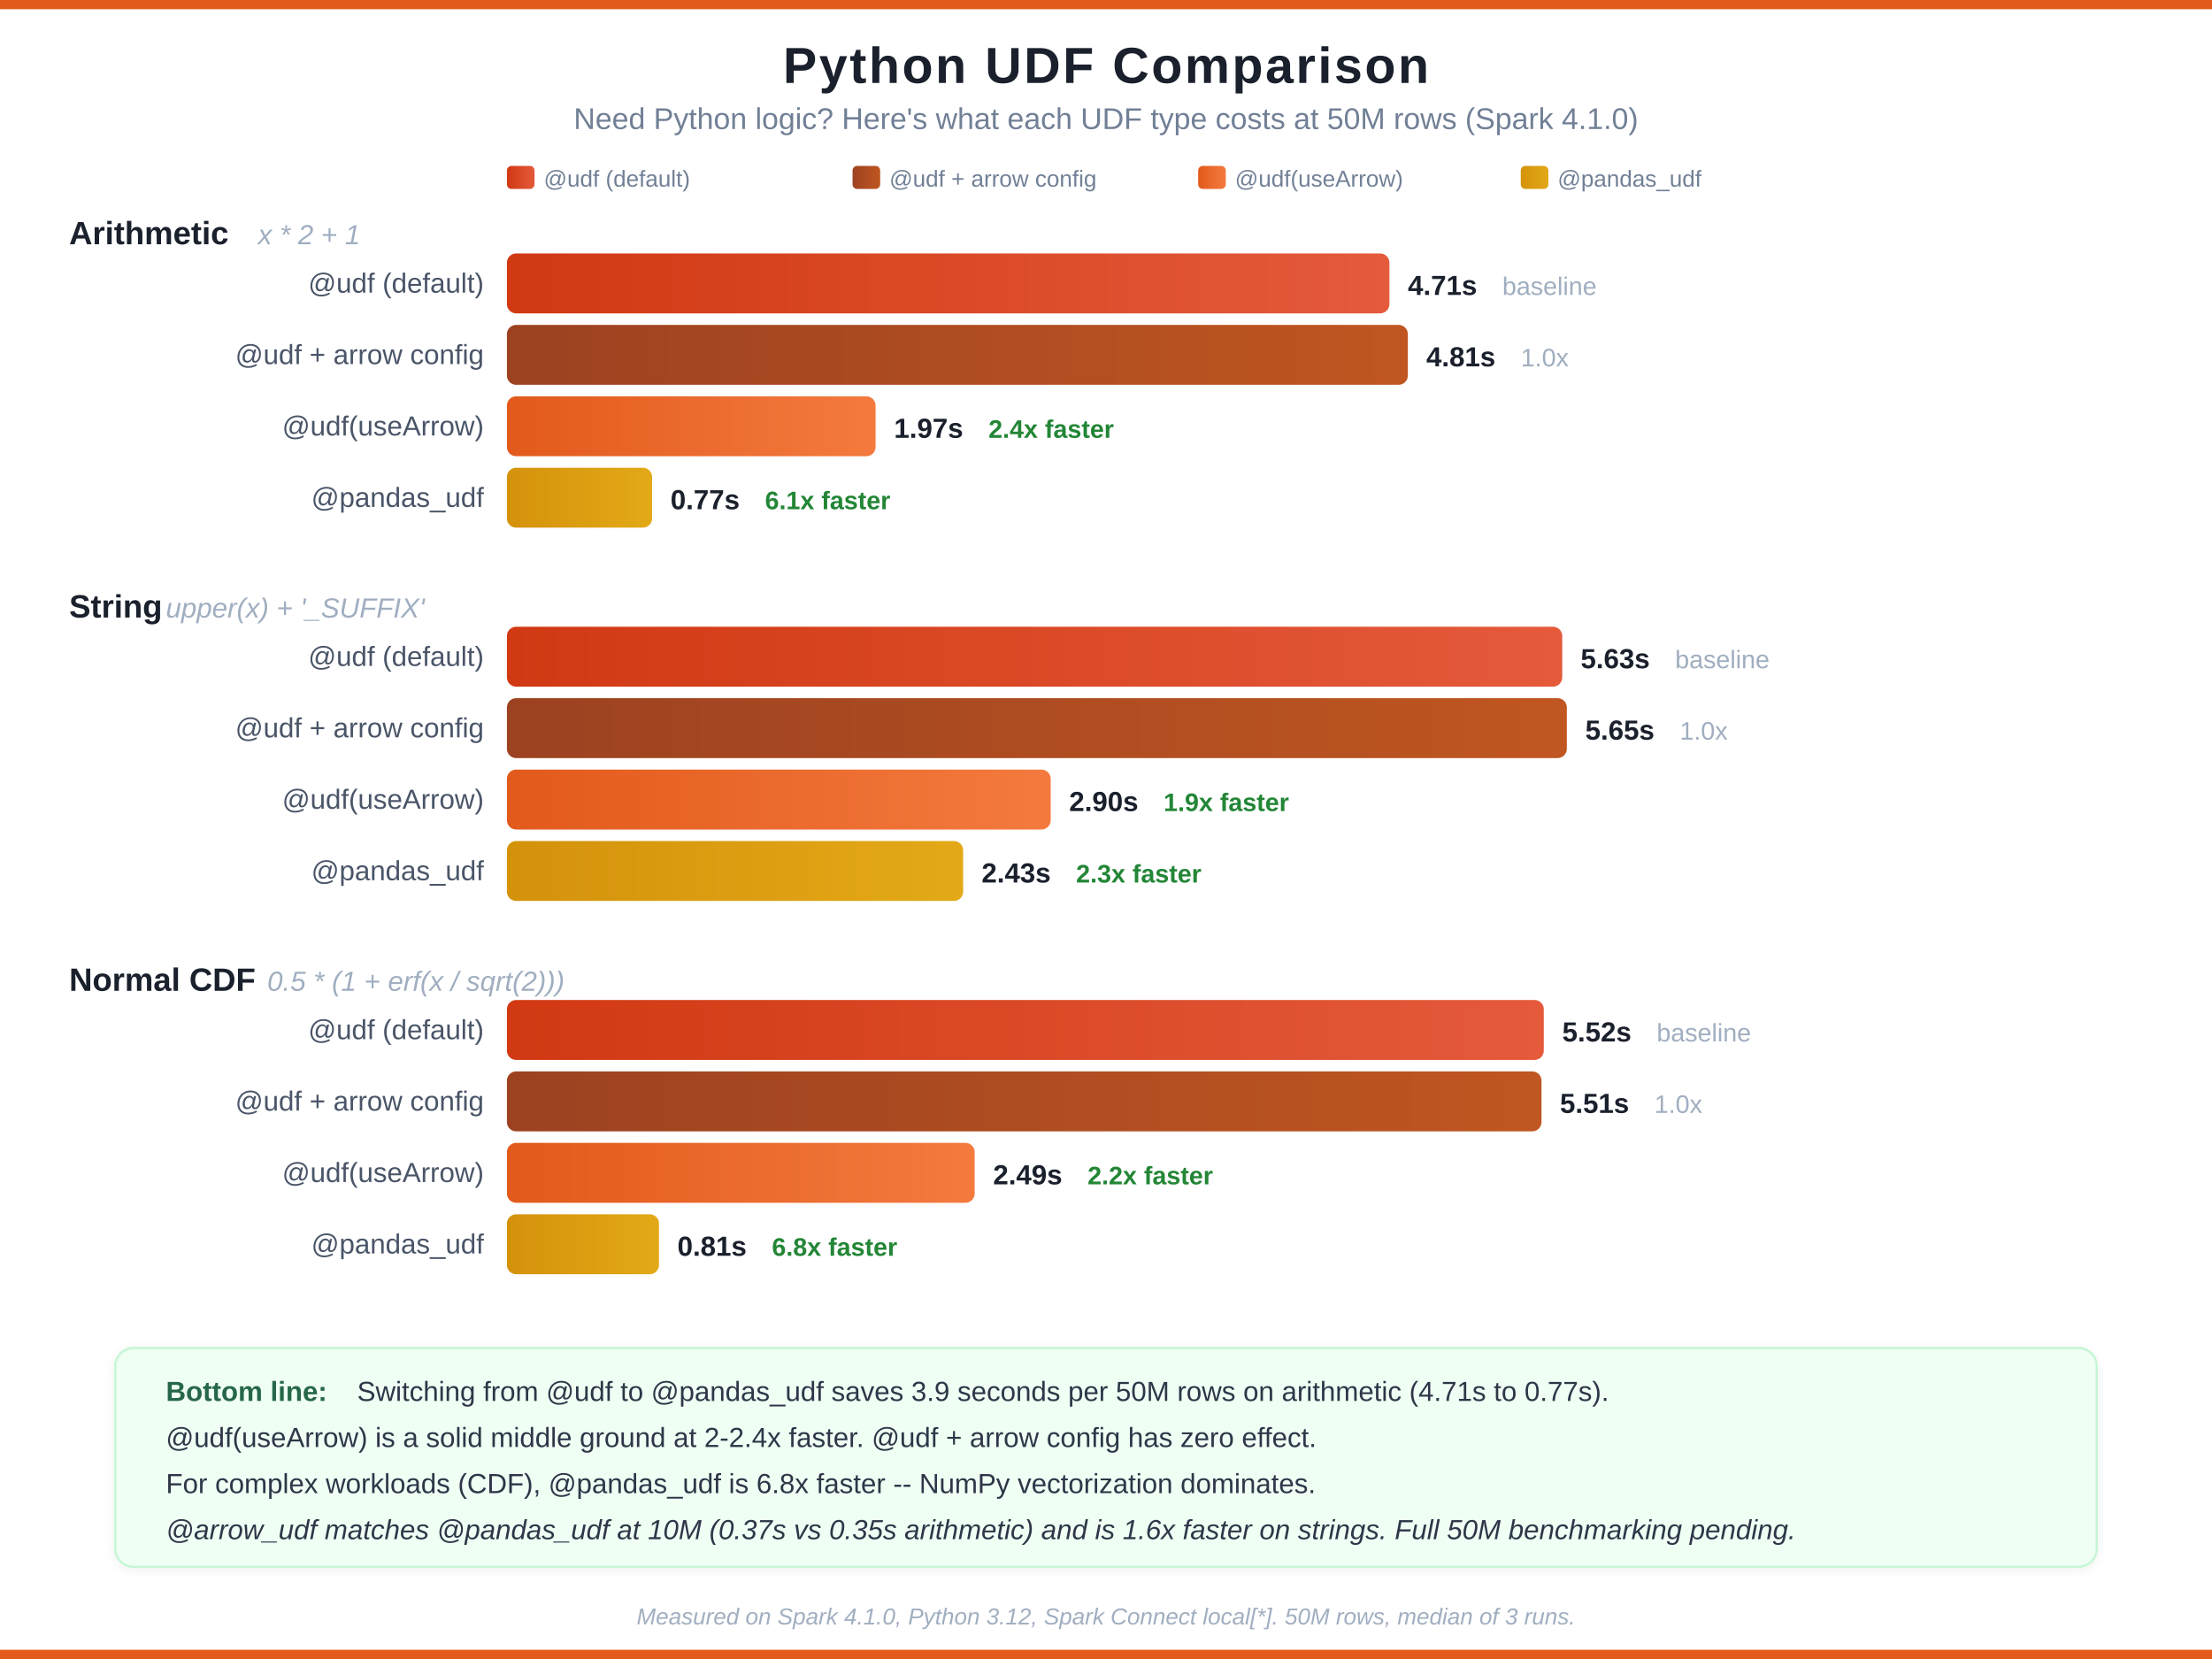
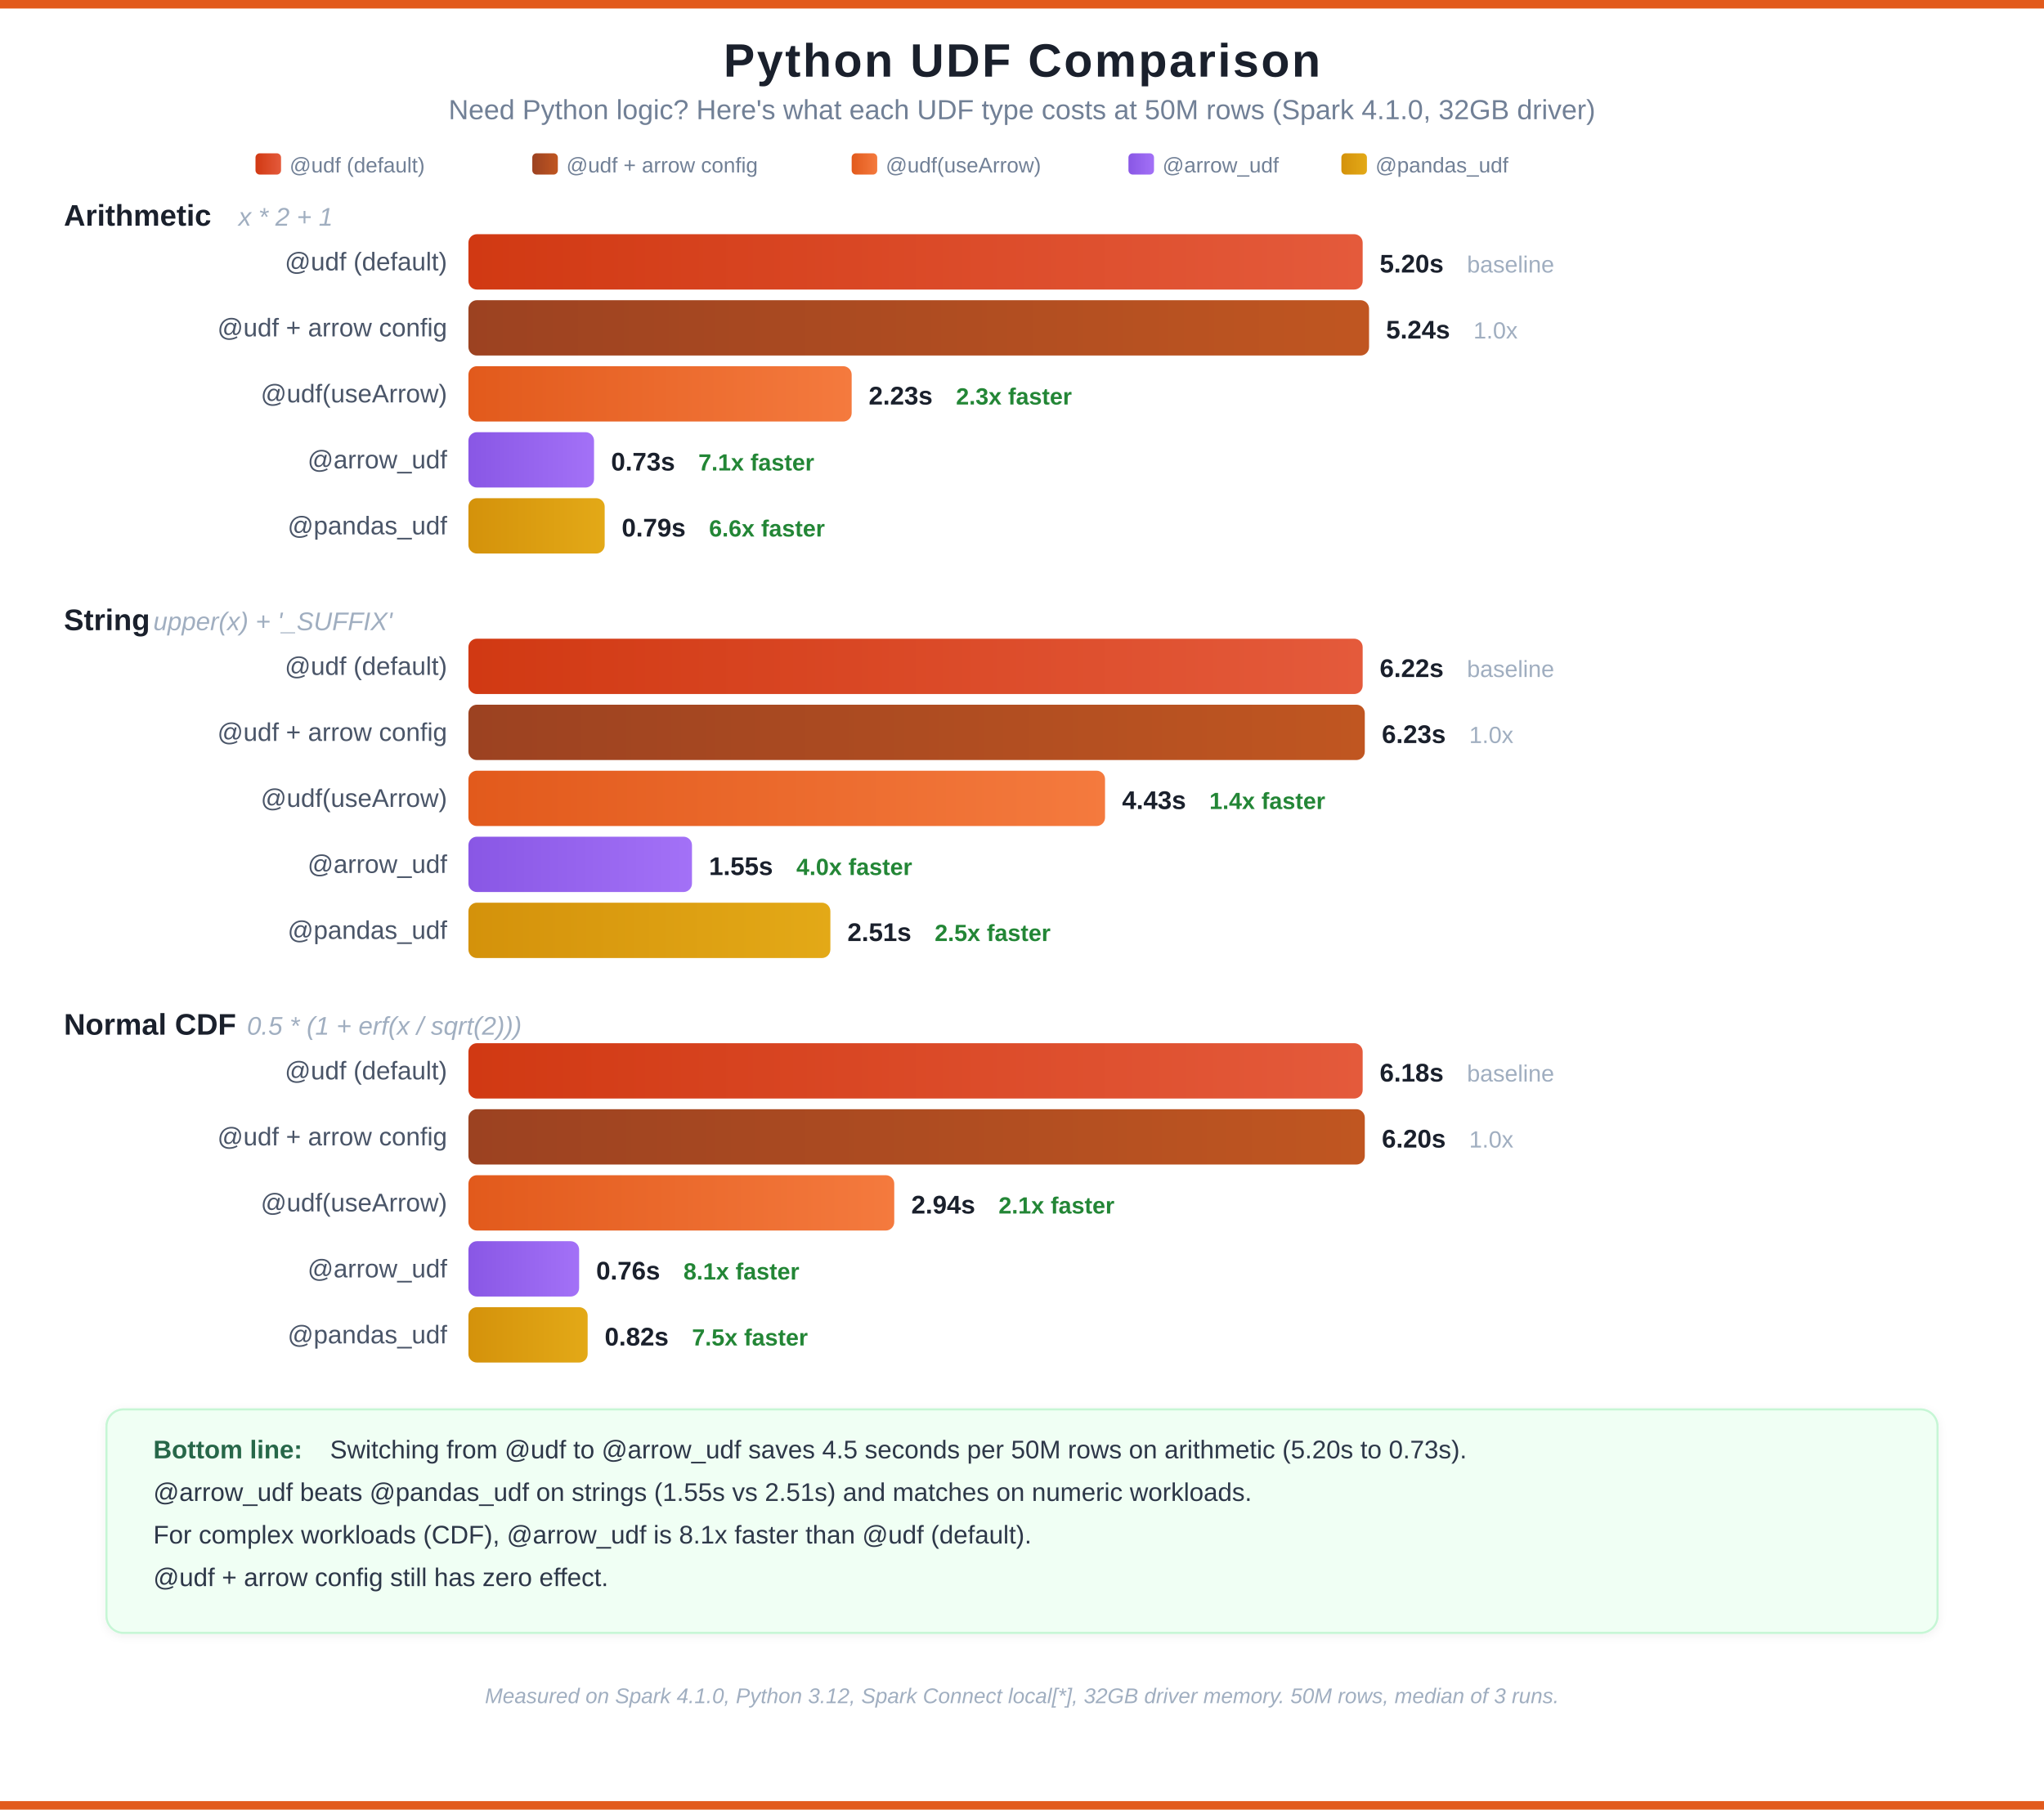
- <svg xmlns="http://www.w3.org/2000/svg" viewBox="0 0 960 720" font-family="'Segoe UI', Arial, Helvetica, sans-serif">
+ <svg xmlns="http://www.w3.org/2000/svg" viewBox="0 0 960 850" font-family="'Segoe UI', Arial, Helvetica, sans-serif">
  <defs>
    <linearGradient id="bar-pickle" x1="0" x2="1" y1="0" y2="0">
      <stop offset="0%" stop-color="#D13913" />
      <stop offset="100%" stop-color="#E45A3B" />
    </linearGradient>
    <linearGradient id="bar-arrowopt" x1="0" x2="1" y1="0" y2="0">
      <stop offset="0%" stop-color="#9C4221" />
      <stop offset="100%" stop-color="#C05621" />
    </linearGradient>
    <linearGradient id="bar-arrow" x1="0" x2="1" y1="0" y2="0">
      <stop offset="0%" stop-color="#E25A1C" />
      <stop offset="100%" stop-color="#F47A3E" />
    </linearGradient>
+     <linearGradient id="bar-arrowudf" x1="0" x2="1" y1="0" y2="0">
+       <stop offset="0%" stop-color="#8957e5" />
+       <stop offset="100%" stop-color="#a371f7" />
+     </linearGradient>
    <linearGradient id="bar-pandas" x1="0" x2="1" y1="0" y2="0">
      <stop offset="0%" stop-color="#d4920b" />
      <stop offset="100%" stop-color="#e3a917" />
    </linearGradient>
    <filter id="shadow">
      <feDropShadow dx="0" dy="1" stdDeviation="2" flood-opacity="0.06" />
    </filter>
  </defs>
-   <rect width="960" height="720" fill="#FFFFFF" />
+   <rect width="960" height="850" fill="#FFFFFF" />
  <rect x="0" y="0" width="960" height="4" fill="#E25A1C" />
  <text x="480" y="36" font-size="22" fill="#1A202C" text-anchor="middle" font-weight="bold" letter-spacing="1">Python UDF Comparison</text>
-   <text x="480" y="56" font-size="13" fill="#718096" text-anchor="middle">Need Python logic? Here's what each UDF type costs at 50M rows (Spark 4.1.0)</text>
-   <g transform="translate(220, 72)">
+   <text x="480" y="56" font-size="13" fill="#718096" text-anchor="middle">Need Python logic? Here's what each UDF type costs at 50M rows (Spark 4.1.0, 32GB driver)</text>
+   <g transform="translate(120, 72)">
    <rect x="0" y="0" width="12" height="10" rx="2" fill="url(#bar-pickle)" />
    <text x="16" y="9" font-size="10" fill="#718096">@udf (default)</text>
-     <rect x="150" y="0" width="12" height="10" rx="2" fill="url(#bar-arrowopt)" />
-     <text x="166" y="9" font-size="10" fill="#718096">@udf + arrow config</text>
-     <rect x="300" y="0" width="12" height="10" rx="2" fill="url(#bar-arrow)" />
-     <text x="316" y="9" font-size="10" fill="#718096">@udf(useArrow)</text>
-     <rect x="440" y="0" width="12" height="10" rx="2" fill="url(#bar-pandas)" />
-     <text x="456" y="9" font-size="10" fill="#718096">@pandas_udf</text>
+     <rect x="130" y="0" width="12" height="10" rx="2" fill="url(#bar-arrowopt)" />
+     <text x="146" y="9" font-size="10" fill="#718096">@udf + arrow config</text>
+     <rect x="280" y="0" width="12" height="10" rx="2" fill="url(#bar-arrow)" />
+     <text x="296" y="9" font-size="10" fill="#718096">@udf(useArrow)</text>
+     <rect x="410" y="0" width="12" height="10" rx="2" fill="url(#bar-arrowudf)" />
+     <text x="426" y="9" font-size="10" fill="#718096">@arrow_udf</text>
+     <rect x="510" y="0" width="12" height="10" rx="2" fill="url(#bar-pandas)" />
+     <text x="526" y="9" font-size="10" fill="#718096">@pandas_udf</text>
  </g>
  <g transform="translate(0, 92)">
    <text x="30" y="14" font-size="14" fill="#1A202C" font-weight="bold">Arithmetic</text>
    <text x="112" y="14" font-size="12" fill="#A0AEC0" font-style="italic">x * 2 + 1</text>
    <text x="210" y="35" font-size="12" fill="#4A5568" text-anchor="end">@udf (default)</text>
-     <rect x="220" y="18" width="383" height="26" rx="4" fill="url(#bar-pickle)" />
-     <text x="611" y="36" font-size="12" fill="#1A202C" font-weight="bold">4.71s</text>
-     <text x="652" y="36" font-size="11" fill="#A0AEC0">baseline</text>
+     <rect x="220" y="18" width="420" height="26" rx="4" fill="url(#bar-pickle)" />
+     <text x="648" y="36" font-size="12" fill="#1A202C" font-weight="bold">5.20s</text>
+     <text x="689" y="36" font-size="11" fill="#A0AEC0">baseline</text>
    <text x="210" y="66" font-size="12" fill="#4A5568" text-anchor="end">@udf + arrow config</text>
-     <rect x="220" y="49" width="391" height="26" rx="4" fill="url(#bar-arrowopt)" />
-     <text x="619" y="67" font-size="12" fill="#1A202C" font-weight="bold">4.81s</text>
-     <text x="660" y="67" font-size="11" fill="#A0AEC0">1.0x</text>
+     <rect x="220" y="49" width="423" height="26" rx="4" fill="url(#bar-arrowopt)" />
+     <text x="651" y="67" font-size="12" fill="#1A202C" font-weight="bold">5.24s</text>
+     <text x="692" y="67" font-size="11" fill="#A0AEC0">1.0x</text>
    <text x="210" y="97" font-size="12" fill="#4A5568" text-anchor="end">@udf(useArrow)</text>
-     <rect x="220" y="80" width="160" height="26" rx="4" fill="url(#bar-arrow)" />
-     <text x="388" y="98" font-size="12" fill="#1A202C" font-weight="bold">1.97s</text>
-     <text x="429" y="98" font-size="11" fill="#238636" font-weight="bold">2.4x faster</text>
-     <text x="210" y="128" font-size="12" fill="#4A5568" text-anchor="end">@pandas_udf</text>
-     <rect x="220" y="111" width="63" height="26" rx="4" fill="url(#bar-pandas)" />
-     <text x="291" y="129" font-size="12" fill="#1A202C" font-weight="bold">0.77s</text>
-     <text x="332" y="129" font-size="11" fill="#238636" font-weight="bold">6.1x faster</text>
+     <rect x="220" y="80" width="180" height="26" rx="4" fill="url(#bar-arrow)" />
+     <text x="408" y="98" font-size="12" fill="#1A202C" font-weight="bold">2.23s</text>
+     <text x="449" y="98" font-size="11" fill="#238636" font-weight="bold">2.3x faster</text>
+     <text x="210" y="128" font-size="12" fill="#4A5568" text-anchor="end">@arrow_udf</text>
+     <rect x="220" y="111" width="59" height="26" rx="4" fill="url(#bar-arrowudf)" />
+     <text x="287" y="129" font-size="12" fill="#1A202C" font-weight="bold">0.73s</text>
+     <text x="328" y="129" font-size="11" fill="#238636" font-weight="bold">7.1x faster</text>
+     <text x="210" y="159" font-size="12" fill="#4A5568" text-anchor="end">@pandas_udf</text>
+     <rect x="220" y="142" width="64" height="26" rx="4" fill="url(#bar-pandas)" />
+     <text x="292" y="160" font-size="12" fill="#1A202C" font-weight="bold">0.79s</text>
+     <text x="333" y="160" font-size="11" fill="#238636" font-weight="bold">6.6x faster</text>
  </g>
-   <g transform="translate(0, 254)">
+   <g transform="translate(0, 282)">
    <text x="30" y="14" font-size="14" fill="#1A202C" font-weight="bold">String</text>
    <text x="72" y="14" font-size="12" fill="#A0AEC0" font-style="italic">upper(x) + '_SUFFIX'</text>
    <text x="210" y="35" font-size="12" fill="#4A5568" text-anchor="end">@udf (default)</text>
-     <rect x="220" y="18" width="458" height="26" rx="4" fill="url(#bar-pickle)" />
-     <text x="686" y="36" font-size="12" fill="#1A202C" font-weight="bold">5.63s</text>
-     <text x="727" y="36" font-size="11" fill="#A0AEC0">baseline</text>
+     <rect x="220" y="18" width="420" height="26" rx="4" fill="url(#bar-pickle)" />
+     <text x="648" y="36" font-size="12" fill="#1A202C" font-weight="bold">6.22s</text>
+     <text x="689" y="36" font-size="11" fill="#A0AEC0">baseline</text>
    <text x="210" y="66" font-size="12" fill="#4A5568" text-anchor="end">@udf + arrow config</text>
-     <rect x="220" y="49" width="460" height="26" rx="4" fill="url(#bar-arrowopt)" />
-     <text x="688" y="67" font-size="12" fill="#1A202C" font-weight="bold">5.65s</text>
-     <text x="729" y="67" font-size="11" fill="#A0AEC0">1.0x</text>
+     <rect x="220" y="49" width="421" height="26" rx="4" fill="url(#bar-arrowopt)" />
+     <text x="649" y="67" font-size="12" fill="#1A202C" font-weight="bold">6.23s</text>
+     <text x="690" y="67" font-size="11" fill="#A0AEC0">1.0x</text>
    <text x="210" y="97" font-size="12" fill="#4A5568" text-anchor="end">@udf(useArrow)</text>
-     <rect x="220" y="80" width="236" height="26" rx="4" fill="url(#bar-arrow)" />
-     <text x="464" y="98" font-size="12" fill="#1A202C" font-weight="bold">2.90s</text>
-     <text x="505" y="98" font-size="11" fill="#238636" font-weight="bold">1.9x faster</text>
-     <text x="210" y="128" font-size="12" fill="#4A5568" text-anchor="end">@pandas_udf</text>
-     <rect x="220" y="111" width="198" height="26" rx="4" fill="url(#bar-pandas)" />
-     <text x="426" y="129" font-size="12" fill="#1A202C" font-weight="bold">2.43s</text>
-     <text x="467" y="129" font-size="11" fill="#238636" font-weight="bold">2.3x faster</text>
+     <rect x="220" y="80" width="299" height="26" rx="4" fill="url(#bar-arrow)" />
+     <text x="527" y="98" font-size="12" fill="#1A202C" font-weight="bold">4.43s</text>
+     <text x="568" y="98" font-size="11" fill="#238636" font-weight="bold">1.4x faster</text>
+     <text x="210" y="128" font-size="12" fill="#4A5568" text-anchor="end">@arrow_udf</text>
+     <rect x="220" y="111" width="105" height="26" rx="4" fill="url(#bar-arrowudf)" />
+     <text x="333" y="129" font-size="12" fill="#1A202C" font-weight="bold">1.55s</text>
+     <text x="374" y="129" font-size="11" fill="#238636" font-weight="bold">4.0x faster</text>
+     <text x="210" y="159" font-size="12" fill="#4A5568" text-anchor="end">@pandas_udf</text>
+     <rect x="220" y="142" width="170" height="26" rx="4" fill="url(#bar-pandas)" />
+     <text x="398" y="160" font-size="12" fill="#1A202C" font-weight="bold">2.51s</text>
+     <text x="439" y="160" font-size="11" fill="#238636" font-weight="bold">2.5x faster</text>
  </g>
-   <g transform="translate(0, 416)">
+   <g transform="translate(0, 472)">
    <text x="30" y="14" font-size="14" fill="#1A202C" font-weight="bold">Normal CDF</text>
    <text x="116" y="14" font-size="12" fill="#A0AEC0" font-style="italic">0.5 * (1 + erf(x / sqrt(2)))</text>
    <text x="210" y="35" font-size="12" fill="#4A5568" text-anchor="end">@udf (default)</text>
-     <rect x="220" y="18" width="450" height="26" rx="4" fill="url(#bar-pickle)" />
-     <text x="678" y="36" font-size="12" fill="#1A202C" font-weight="bold">5.52s</text>
-     <text x="719" y="36" font-size="11" fill="#A0AEC0">baseline</text>
+     <rect x="220" y="18" width="420" height="26" rx="4" fill="url(#bar-pickle)" />
+     <text x="648" y="36" font-size="12" fill="#1A202C" font-weight="bold">6.18s</text>
+     <text x="689" y="36" font-size="11" fill="#A0AEC0">baseline</text>
    <text x="210" y="66" font-size="12" fill="#4A5568" text-anchor="end">@udf + arrow config</text>
-     <rect x="220" y="49" width="449" height="26" rx="4" fill="url(#bar-arrowopt)" />
-     <text x="677" y="67" font-size="12" fill="#1A202C" font-weight="bold">5.51s</text>
-     <text x="718" y="67" font-size="11" fill="#A0AEC0">1.0x</text>
+     <rect x="220" y="49" width="421" height="26" rx="4" fill="url(#bar-arrowopt)" />
+     <text x="649" y="67" font-size="12" fill="#1A202C" font-weight="bold">6.20s</text>
+     <text x="690" y="67" font-size="11" fill="#A0AEC0">1.0x</text>
    <text x="210" y="97" font-size="12" fill="#4A5568" text-anchor="end">@udf(useArrow)</text>
-     <rect x="220" y="80" width="203" height="26" rx="4" fill="url(#bar-arrow)" />
-     <text x="431" y="98" font-size="12" fill="#1A202C" font-weight="bold">2.49s</text>
-     <text x="472" y="98" font-size="11" fill="#238636" font-weight="bold">2.2x faster</text>
-     <text x="210" y="128" font-size="12" fill="#4A5568" text-anchor="end">@pandas_udf</text>
-     <rect x="220" y="111" width="66" height="26" rx="4" fill="url(#bar-pandas)" />
-     <text x="294" y="129" font-size="12" fill="#1A202C" font-weight="bold">0.81s</text>
-     <text x="335" y="129" font-size="11" fill="#238636" font-weight="bold">6.8x faster</text>
+     <rect x="220" y="80" width="200" height="26" rx="4" fill="url(#bar-arrow)" />
+     <text x="428" y="98" font-size="12" fill="#1A202C" font-weight="bold">2.94s</text>
+     <text x="469" y="98" font-size="11" fill="#238636" font-weight="bold">2.1x faster</text>
+     <text x="210" y="128" font-size="12" fill="#4A5568" text-anchor="end">@arrow_udf</text>
+     <rect x="220" y="111" width="52" height="26" rx="4" fill="url(#bar-arrowudf)" />
+     <text x="280" y="129" font-size="12" fill="#1A202C" font-weight="bold">0.76s</text>
+     <text x="321" y="129" font-size="11" fill="#238636" font-weight="bold">8.1x faster</text>
+     <text x="210" y="159" font-size="12" fill="#4A5568" text-anchor="end">@pandas_udf</text>
+     <rect x="220" y="142" width="56" height="26" rx="4" fill="url(#bar-pandas)" />
+     <text x="284" y="160" font-size="12" fill="#1A202C" font-weight="bold">0.82s</text>
+     <text x="325" y="160" font-size="11" fill="#238636" font-weight="bold">7.5x faster</text>
  </g>
-   <rect x="50" y="585" width="860" height="95" rx="8" fill="#F0FFF4" stroke="#C6F6D5" filter="url(#shadow)" />
-   <text x="72" y="608" font-size="12" fill="#276749" font-weight="bold">Bottom line:</text>
-   <text x="155" y="608" font-size="12" fill="#2D3748">Switching from @udf to @pandas_udf saves 3.9 seconds per 50M rows on arithmetic (4.71s to 0.77s).</text>
-   <text x="72" y="628" font-size="12" fill="#2D3748">@udf(useArrow) is a solid middle ground at 2-2.4x faster. @udf + arrow config has zero effect.</text>
-   <text x="72" y="648" font-size="12" fill="#2D3748">For complex workloads (CDF), @pandas_udf is 6.8x faster -- NumPy vectorization dominates.</text>
-   <text x="72" y="668" font-size="12" fill="#2D3748" font-style="italic">@arrow_udf matches @pandas_udf at 10M (0.37s vs 0.35s arithmetic) and is 1.6x faster on strings. Full 50M benchmarking pending.</text>
-   <text x="480" y="705" font-size="10" fill="#A0AEC0" text-anchor="middle" font-style="italic">Measured on Spark 4.1.0, Python 3.12, Spark Connect local[*]. 50M rows, median of 3 runs.</text>
-   <rect x="0" y="716" width="960" height="4" fill="#E25A1C" />
+   <rect x="50" y="662" width="860" height="105" rx="8" fill="#F0FFF4" stroke="#C6F6D5" filter="url(#shadow)" />
+   <text x="72" y="685" font-size="12" fill="#276749" font-weight="bold">Bottom line:</text>
+   <text x="155" y="685" font-size="12" fill="#2D3748">Switching from @udf to @arrow_udf saves 4.5 seconds per 50M rows on arithmetic (5.20s to 0.73s).</text>
+   <text x="72" y="705" font-size="12" fill="#2D3748">@arrow_udf beats @pandas_udf on strings (1.55s vs 2.51s) and matches on numeric workloads.</text>
+   <text x="72" y="725" font-size="12" fill="#2D3748">For complex workloads (CDF), @arrow_udf is 8.1x faster than @udf (default).</text>
+   <text x="72" y="745" font-size="12" fill="#2D3748">@udf + arrow config still has zero effect.</text>
+   <text x="480" y="800" font-size="10" fill="#A0AEC0" text-anchor="middle" font-style="italic">Measured on Spark 4.1.0, Python 3.12, Spark Connect local[*], 32GB driver memory. 50M rows, median of 3 runs.</text>
+   <rect x="0" y="846" width="960" height="4" fill="#E25A1C" />
</svg>
